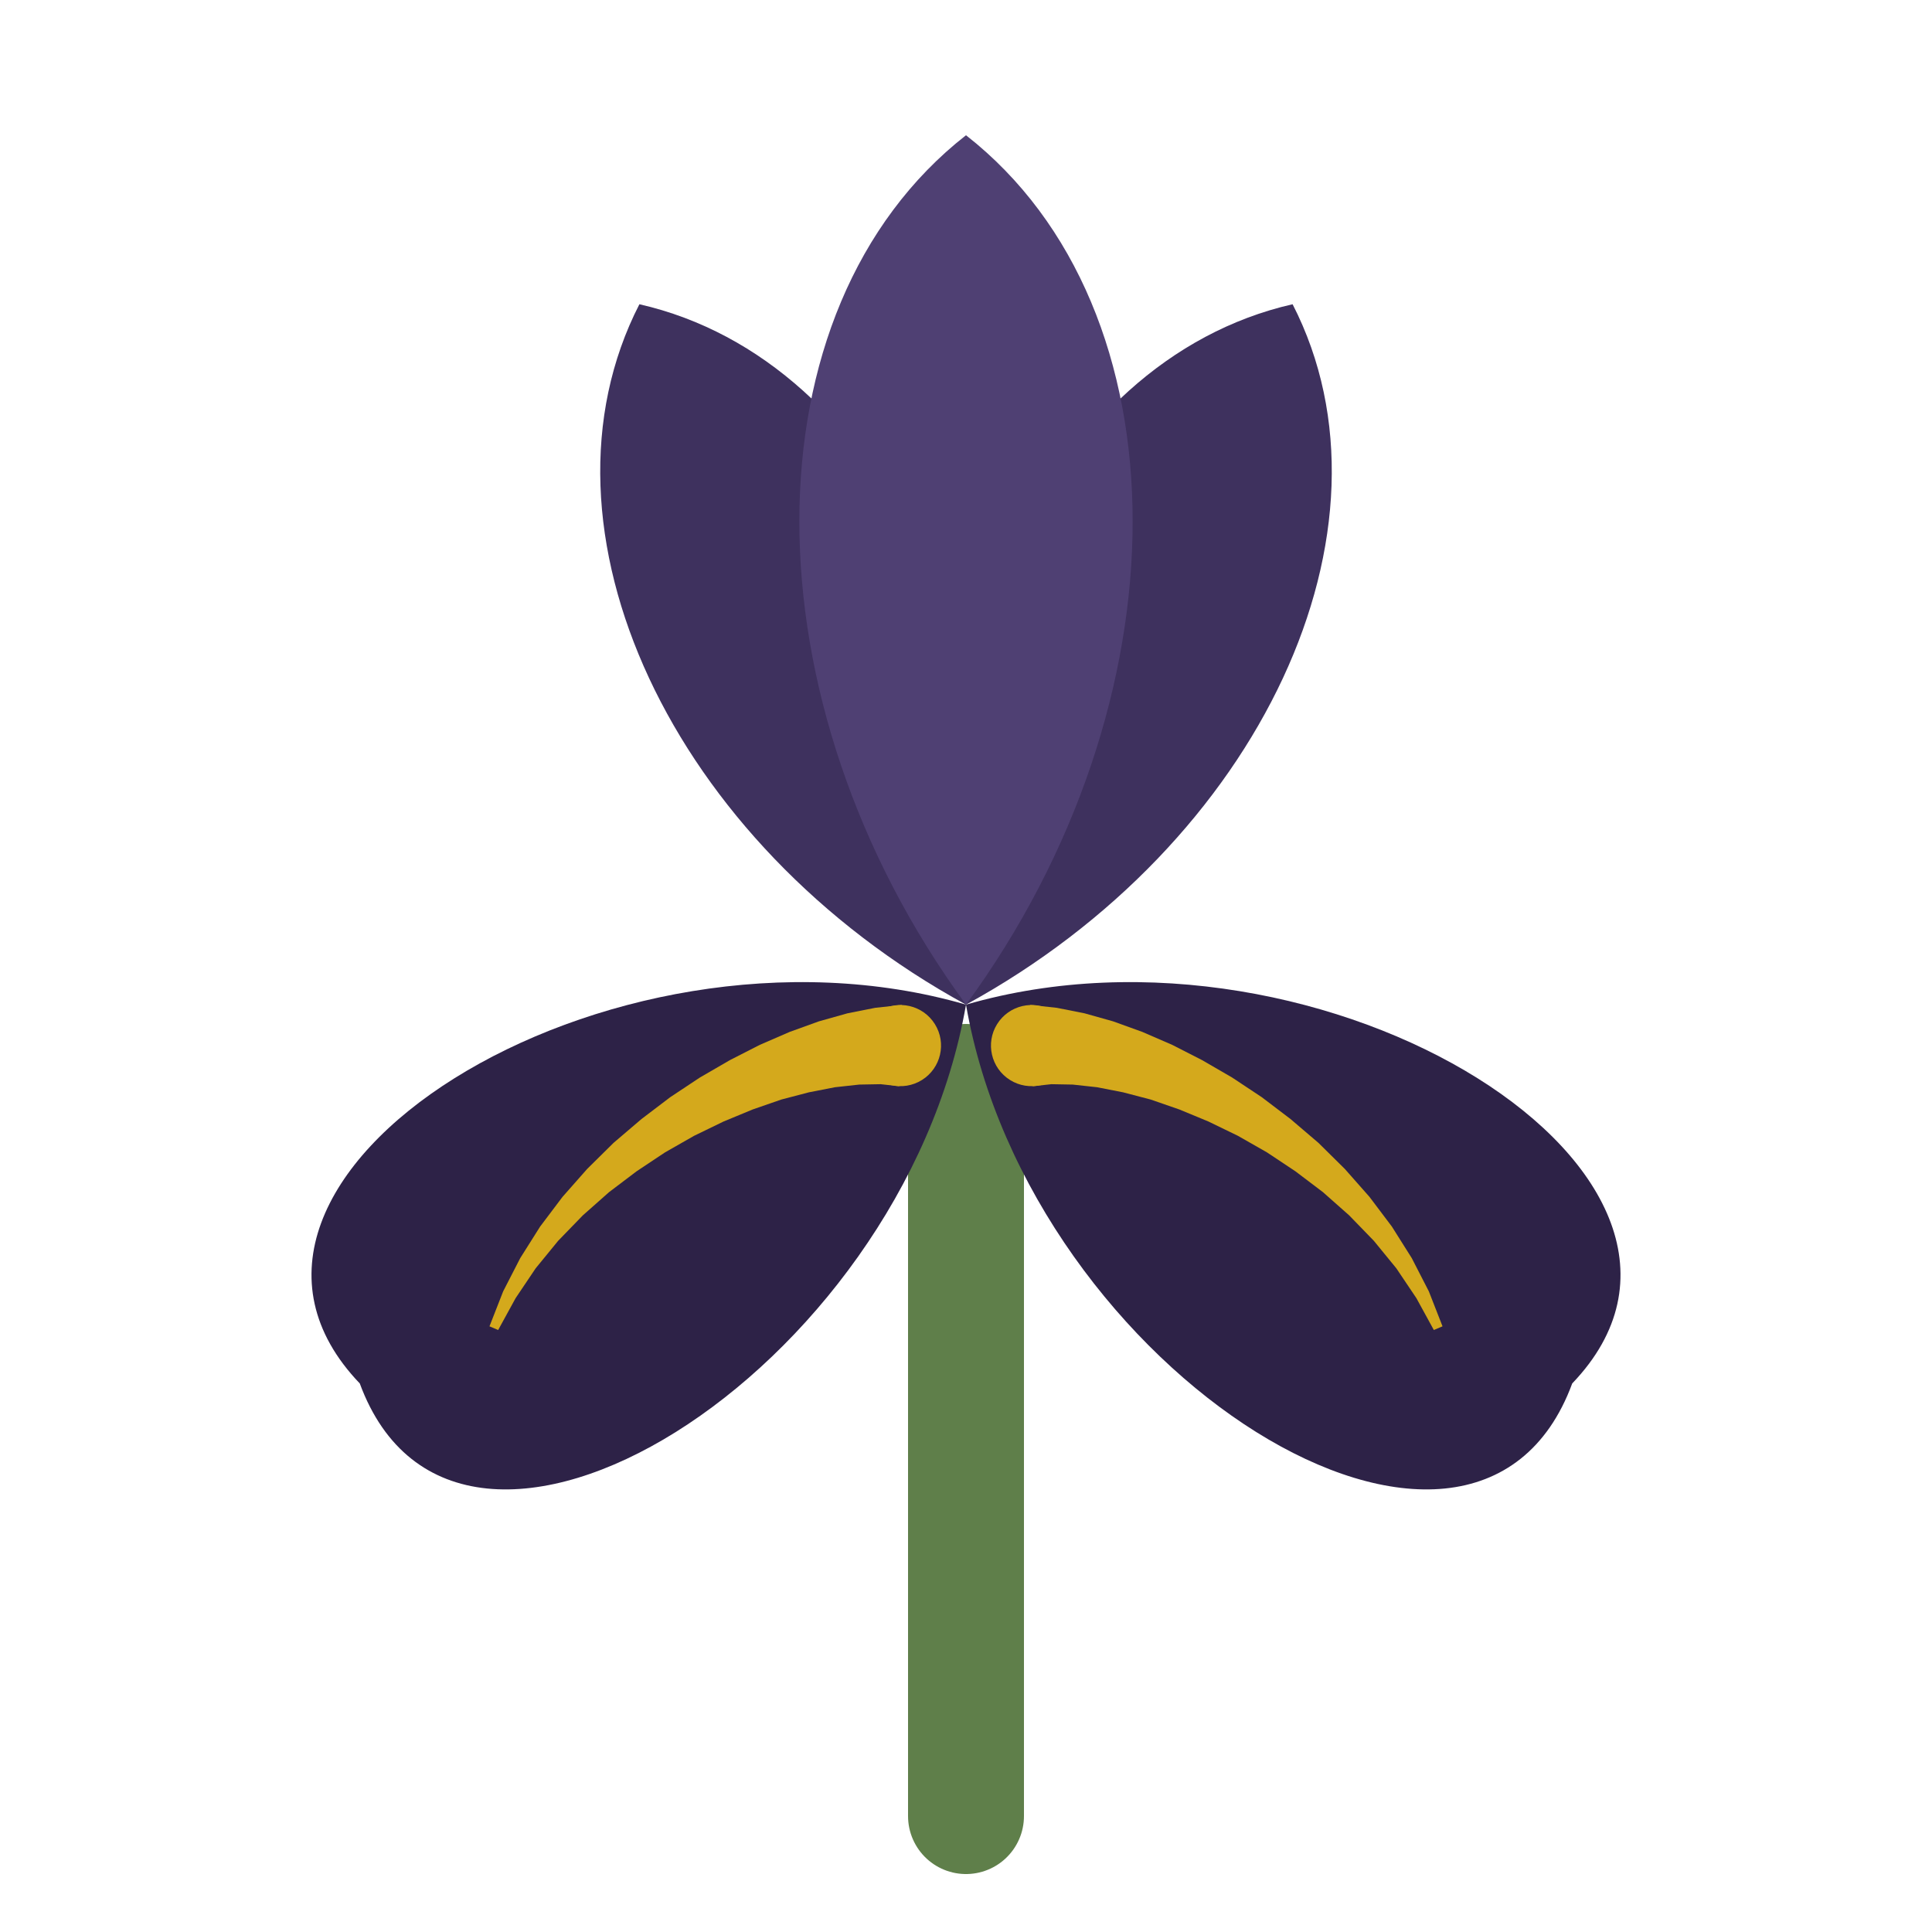
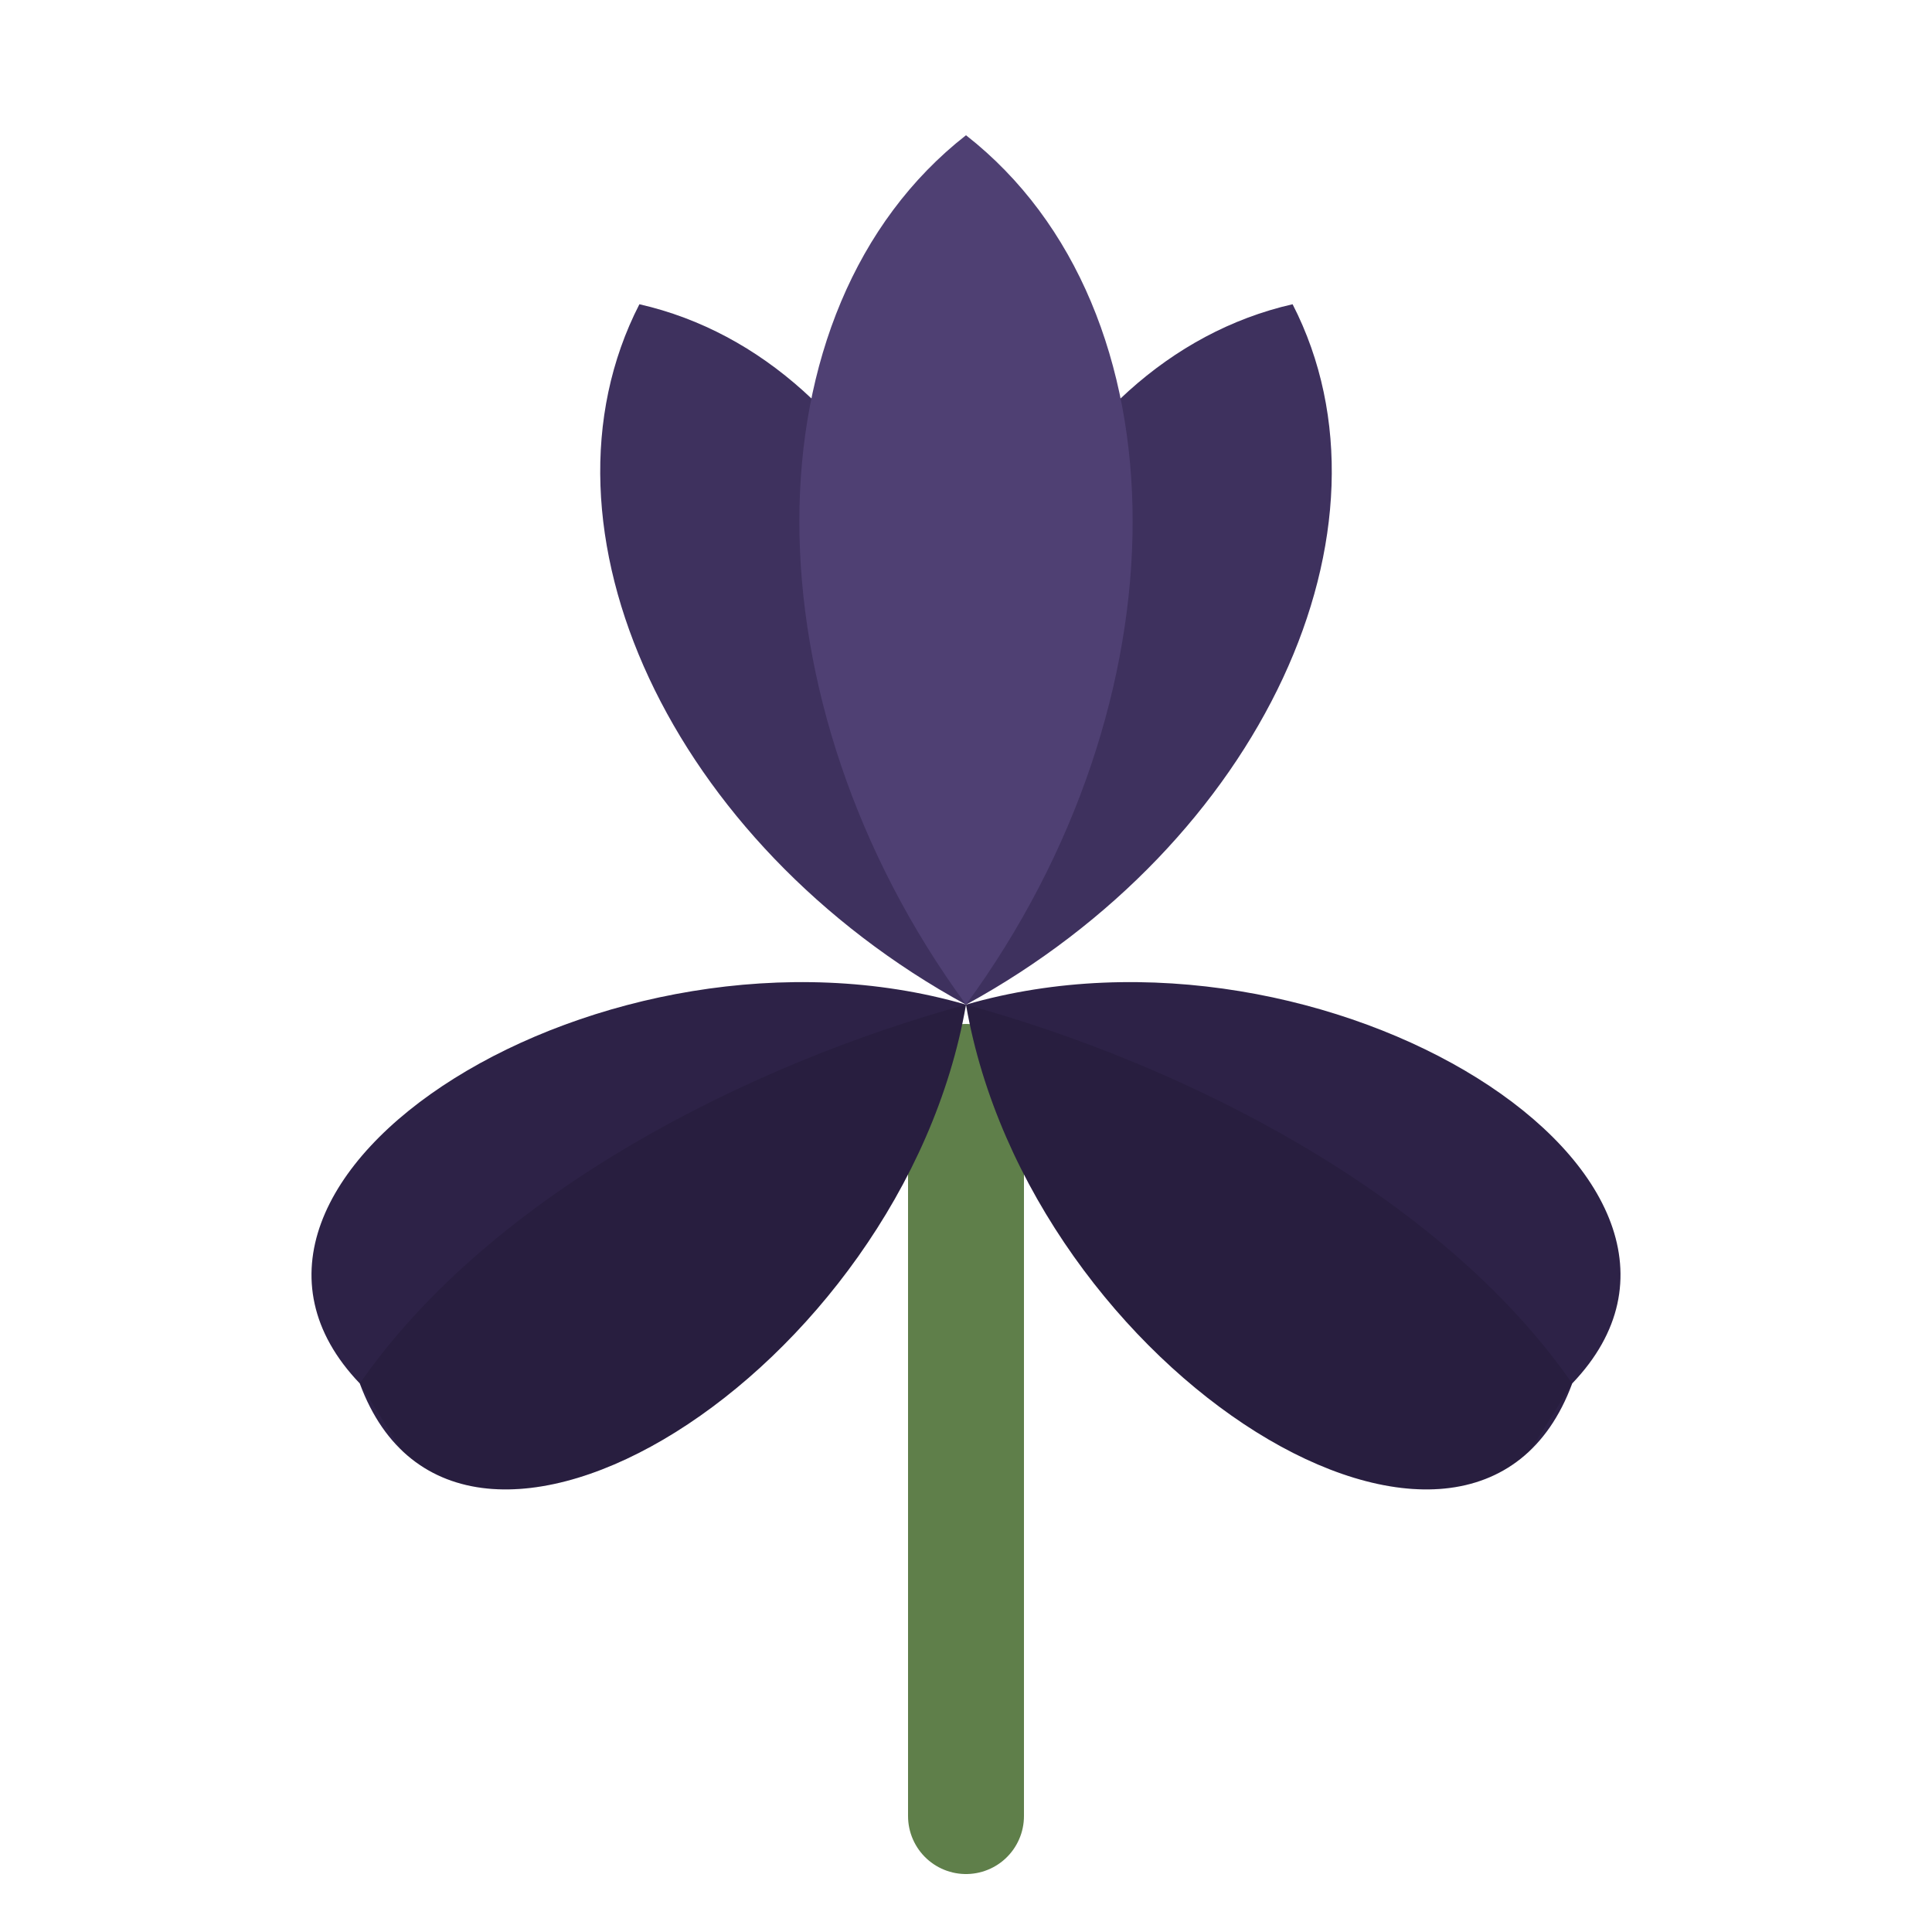
<svg xmlns="http://www.w3.org/2000/svg" viewBox="0 0 100 100">
  <path d="M50 56 V94" fill="none" stroke="#5F7F4A" stroke-width="6" stroke-linecap="round" />
  <g transform="translate(50 52) rotate(122)">
    <path d="M0 0 C-14.4 -12.9 -14.4 -40.0 0 -37 C14.4 -40.0 14.4 -12.9 0 0 Z" fill="#2D2247" />
-     <g fill="#D4A91C">
-       <path d="M1.75 -5.17 L1.15 -5.93 L0.58 -6.88 L0.03 -8.02 L-0.46 -9.30 L-0.90 -10.71 L-1.25 -12.24 L-1.52 -13.85 L-1.70 -15.53 L-1.77 -17.26 L-1.72 -19.03 L-1.56 -20.81 L-1.26 -22.60 L-0.82 -24.38 L-0.23 -26.12 L0.53 -27.82 L1.45 -29.46 L1.05 -29.74 L-0.11 -28.18 L-1.10 -26.52 L-1.94 -24.78 L-2.63 -22.98 L-3.18 -21.13 L-3.60 -19.26 L-3.88 -17.38 L-4.05 -15.52 L-4.10 -13.68 L-4.04 -11.88 L-3.89 -10.15 L-3.64 -8.49 L-3.30 -6.91 L-2.87 -5.44 L-2.35 -4.07 L-1.75 -2.83 Z" />
-       <circle cx="0.00" cy="-4.00" r="2.10" />
-     </g>
+     <defs>
+       <clipPath id="fr">
+         <path d="M0 0 C-14.4 -12.9 -14.4 -40.0 0 -37 C14.4 -40.0 14.4 -12.9 0 0 Z" />
+       </clipPath>
+     </defs>
+     <path clip-path="url(#fr)" fill="#000" opacity="0.11" d="M0 0 C-3.32 -11.10 -4.75 -25.90 0 -37 H40 V0 Z" />
  </g>
  <g transform="translate(50 52) rotate(-122)">
    <path d="M0 0 C-14.4 -12.9 -14.4 -40.0 0 -37 C14.4 -40.0 14.4 -12.9 0 0 Z" fill="#2D2247" />
-     <g fill="#D4A91C">
-       <path d="M1.75 -2.83 L2.35 -4.07 L2.87 -5.44 L3.30 -6.91 L3.64 -8.49 L3.89 -10.15 L4.04 -11.88 L4.10 -13.68 L4.05 -15.52 L3.88 -17.38 L3.60 -19.26 L3.18 -21.13 L2.63 -22.98 L1.94 -24.78 L1.10 -26.52 L0.11 -28.18 L-1.05 -29.74 L-1.45 -29.46 L-0.53 -27.82 L0.23 -26.12 L0.82 -24.38 L1.26 -22.60 L1.56 -20.81 L1.72 -19.03 L1.77 -17.26 L1.70 -15.53 L1.52 -13.85 L1.25 -12.24 L0.90 -10.71 L0.46 -9.30 L-0.03 -8.02 L-0.58 -6.88 L-1.15 -5.93 L-1.75 -5.17 Z" />
-       <circle cx="0.00" cy="-4.00" r="2.10" />
-     </g>
+     <defs>
+       <clipPath id="fl">
+         <path d="M0 0 C-14.4 -12.9 -14.4 -40.0 0 -37 C14.4 -40.0 14.4 -12.9 0 0 Z" />
+       </clipPath>
+     </defs>
+     <path clip-path="url(#fl)" fill="#000" opacity="0.11" d="M0 0 C3.32 -11.10 4.75 -25.90 0 -37 H-40 V0 Z" />
  </g>
  <g transform="translate(50 52) rotate(25)">
    <path d="M0 0 C-10.3 -14.0 -10.3 -32.0 0 -40 C10.3 -32.0 10.3 -14.0 0 0 Z" fill="#3E315E" />
  </g>
  <g transform="translate(50 52) rotate(-25)">
    <path d="M0 0 C-10.3 -14.0 -10.3 -32.0 0 -40 C10.3 -32.0 10.3 -14.0 0 0 Z" fill="#3E315E" />
  </g>
  <g transform="translate(50 52) rotate(0)">
    <path d="M0 0 C-11.5 -15.7 -11.5 -36.0 0 -45 C11.5 -36.0 11.5 -15.7 0 0 Z" fill="#4F4073" />
  </g>
</svg>
